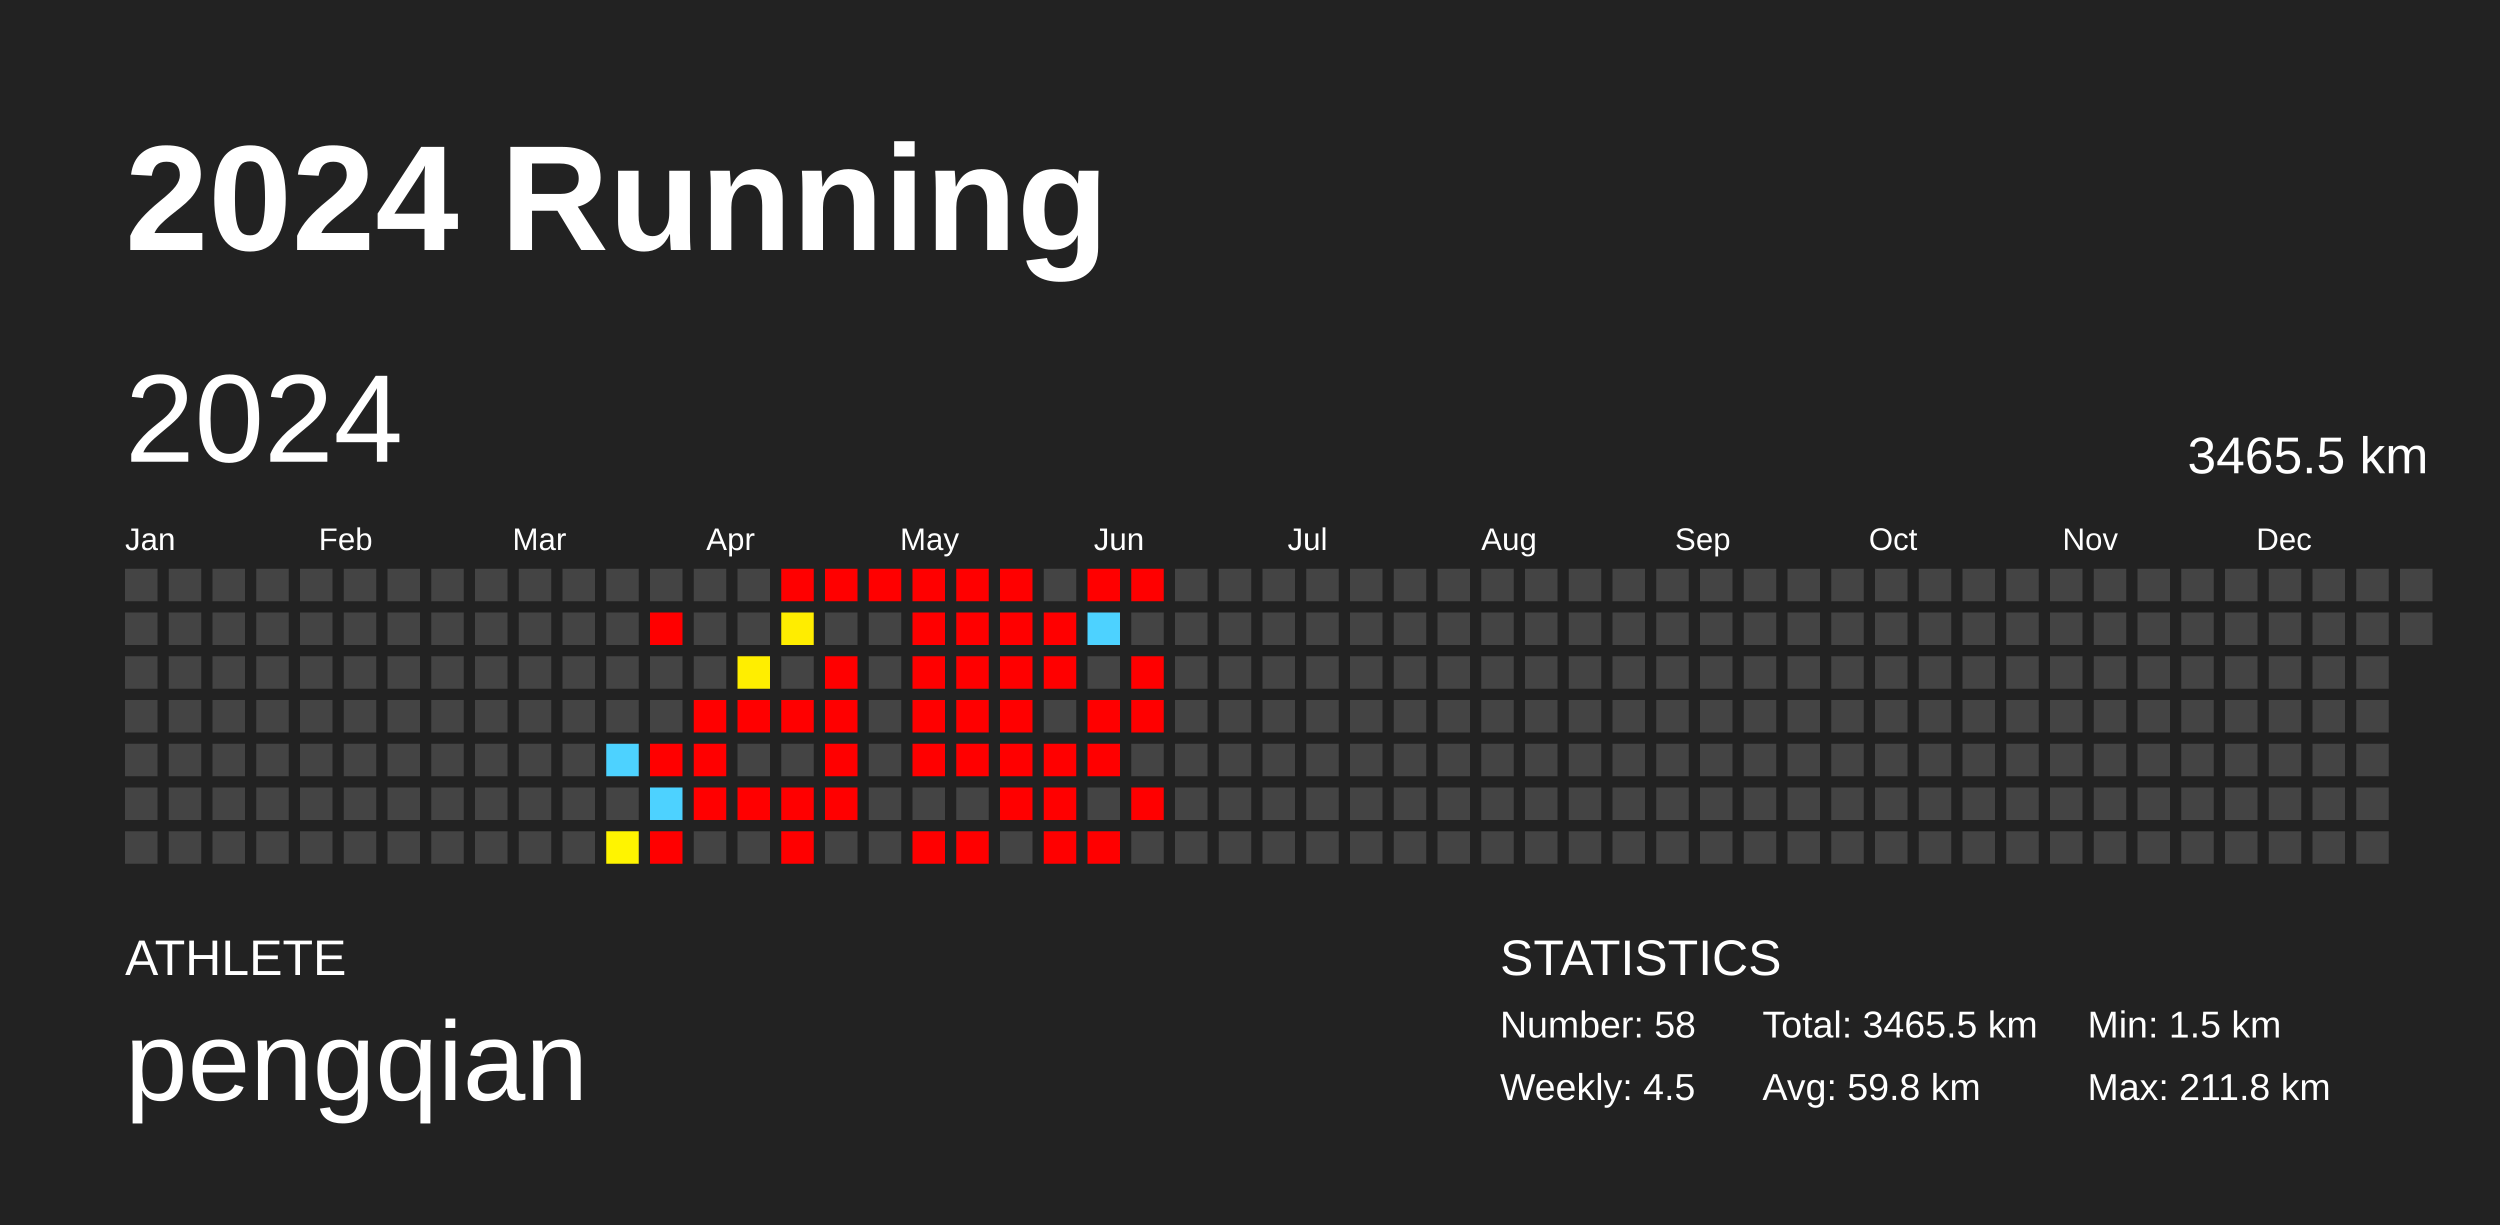
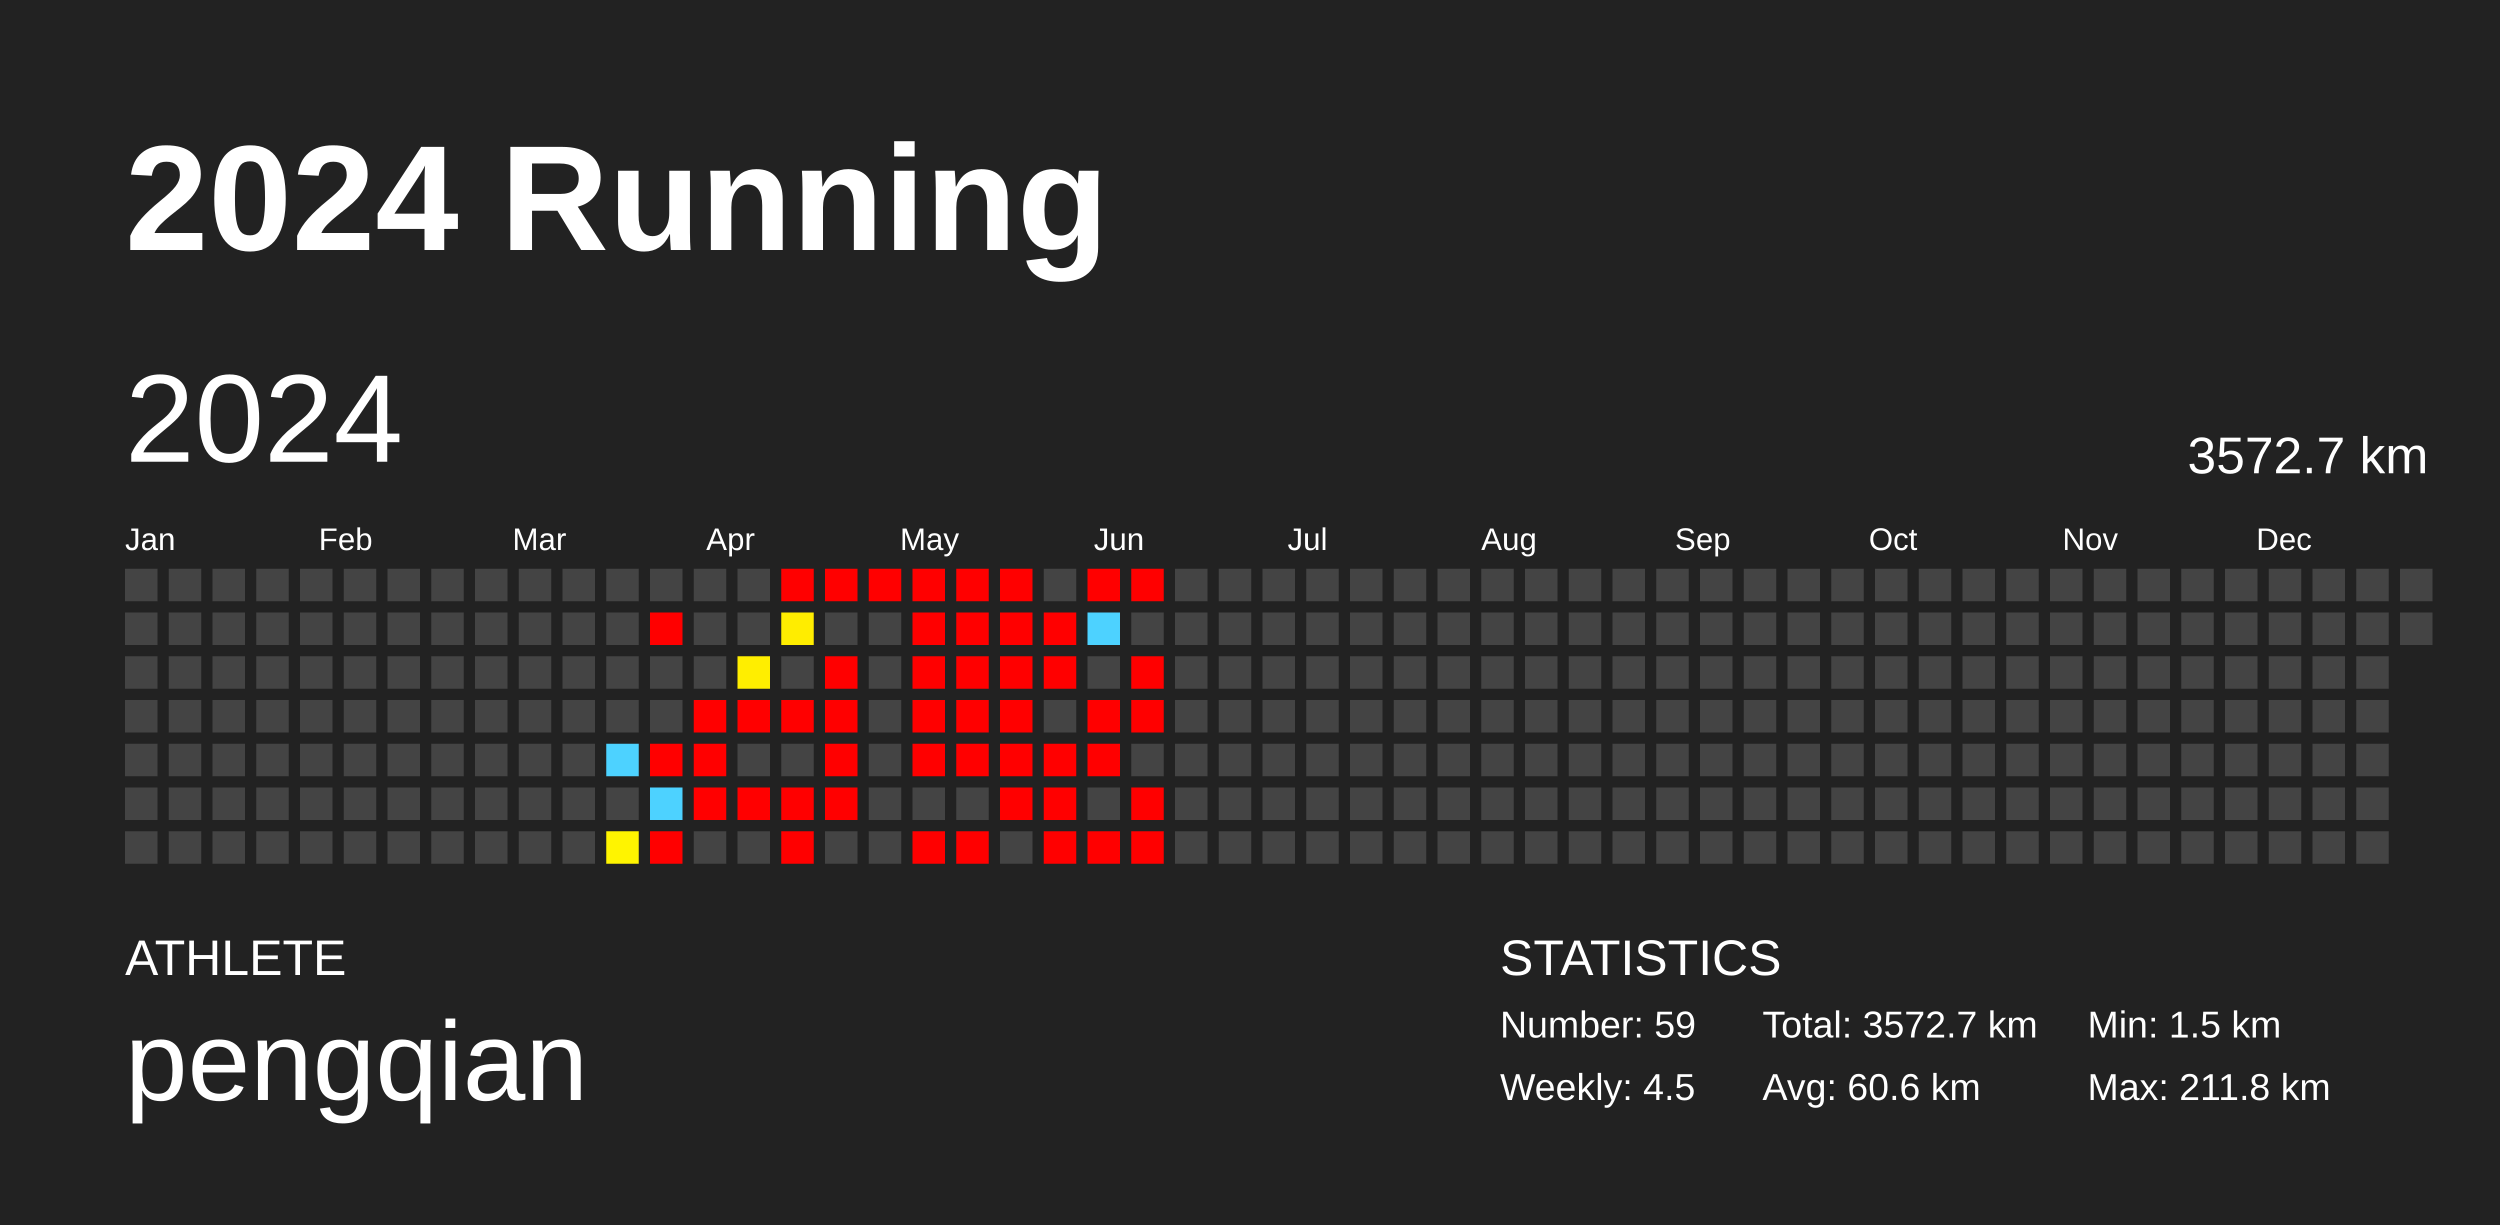
<svg xmlns="http://www.w3.org/2000/svg" baseProfile="full" height="98mm" version="1.1" viewBox="0,0,200,98" width="200mm">
  <defs />
  <rect fill="#222222" height="98" width="200" x="0" y="0" />
  <text fill="#FFFFFF" style="font-size:12px; font-family:Arial; font-weight:bold;" x="10" y="20">2024 Running</text>
  <text fill="#FFFFFF" style="font-size:4px; font-family:Arial" x="10" y="78">ATHLETE</text>
  <text fill="#FFFFFF" style="font-size:9px; font-family:Arial" x="10" y="88">pengqian</text>
  <text fill="#FFFFFF" style="font-size:4px; font-family:Arial" x="120" y="78">STATISTICS</text>
-   <text fill="#FFFFFF" style="font-size:3px; font-family:Arial" x="120" y="83">Number: 58</text>
+   <text fill="#FFFFFF" style="font-size:3px; font-family:Arial" x="120" y="83">Number: 59</text>
  <text fill="#FFFFFF" style="font-size:3px; font-family:Arial" x="120" y="88">Weekly: 4.5</text>
-   <text fill="#FFFFFF" style="font-size:3px; font-family:Arial" x="141" y="83">Total: 3465.5 km</text>
-   <text fill="#FFFFFF" style="font-size:3px; font-family:Arial" x="141" y="88">Avg: 59.8 km</text>
+   <text fill="#FFFFFF" style="font-size:3px; font-family:Arial" x="141" y="83">Total: 3572.7 km</text>
+   <text fill="#FFFFFF" style="font-size:3px; font-family:Arial" x="141" y="88">Avg: 60.6 km</text>
  <text fill="#FFFFFF" style="font-size:3px; font-family:Arial" x="167" y="83">Min: 1.5 km</text>
  <text fill="#FFFFFF" style="font-size:3px; font-family:Arial" x="167" y="88">Max: 211.8 km</text>
  <text dominant-baseline="hanging" fill="#FFFFFF" style="font-size:10.0px; font-family:Arial;" x="10" y="30">2024</text>
-   <text dominant-baseline="hanging" fill="#FFFFFF" style="font-size:4.125px; font-family:Arial;" x="175" y="35">3465.5 km</text>
+   <text dominant-baseline="hanging" fill="#FFFFFF" style="font-size:4.125px; font-family:Arial;" x="175" y="35">3572.7 km</text>
  <text fill="#FFFFFF" style="font-size:2.5px; font-family:Arial" x="10.0" y="44">Jan</text>
  <text fill="#FFFFFF" style="font-size:2.5px; font-family:Arial" x="25.5" y="44">Feb</text>
  <text fill="#FFFFFF" style="font-size:2.5px; font-family:Arial" x="41.0" y="44">Mar</text>
  <text fill="#FFFFFF" style="font-size:2.5px; font-family:Arial" x="56.5" y="44">Apr</text>
  <text fill="#FFFFFF" style="font-size:2.5px; font-family:Arial" x="72.0" y="44">May</text>
  <text fill="#FFFFFF" style="font-size:2.5px; font-family:Arial" x="87.5" y="44">Jun</text>
  <text fill="#FFFFFF" style="font-size:2.5px; font-family:Arial" x="103.0" y="44">Jul</text>
  <text fill="#FFFFFF" style="font-size:2.5px; font-family:Arial" x="118.5" y="44">Aug</text>
  <text fill="#FFFFFF" style="font-size:2.5px; font-family:Arial" x="134.0" y="44">Sep</text>
  <text fill="#FFFFFF" style="font-size:2.5px; font-family:Arial" x="149.5" y="44">Oct</text>
  <text fill="#FFFFFF" style="font-size:2.5px; font-family:Arial" x="165.0" y="44">Nov</text>
  <text fill="#FFFFFF" style="font-size:2.5px; font-family:Arial" x="180.5" y="44">Dec</text>
  <rect fill="#444444" height="2.6" width="2.6" x="10.0" y="45.5" />
  <rect fill="#444444" height="2.6" width="2.6" x="10.0" y="49.0" />
  <rect fill="#444444" height="2.6" width="2.6" x="10.0" y="52.5" />
  <rect fill="#444444" height="2.6" width="2.6" x="10.0" y="56.0" />
  <rect fill="#444444" height="2.6" width="2.6" x="10.0" y="59.5" />
  <rect fill="#444444" height="2.6" width="2.6" x="10.0" y="63.0" />
  <rect fill="#444444" height="2.6" width="2.6" x="10.0" y="66.5" />
  <rect fill="#444444" height="2.6" width="2.6" x="13.5" y="45.5" />
  <rect fill="#444444" height="2.6" width="2.6" x="13.5" y="49.0" />
  <rect fill="#444444" height="2.6" width="2.6" x="13.5" y="52.5" />
  <rect fill="#444444" height="2.6" width="2.6" x="13.5" y="56.0" />
  <rect fill="#444444" height="2.6" width="2.6" x="13.5" y="59.5" />
  <rect fill="#444444" height="2.6" width="2.6" x="13.5" y="63.0" />
  <rect fill="#444444" height="2.6" width="2.6" x="13.5" y="66.5" />
  <rect fill="#444444" height="2.6" width="2.6" x="17.0" y="45.5" />
  <rect fill="#444444" height="2.6" width="2.6" x="17.0" y="49.0" />
  <rect fill="#444444" height="2.6" width="2.6" x="17.0" y="52.5" />
  <rect fill="#444444" height="2.6" width="2.6" x="17.0" y="56.0" />
  <rect fill="#444444" height="2.6" width="2.6" x="17.0" y="59.5" />
  <rect fill="#444444" height="2.6" width="2.6" x="17.0" y="63.0" />
  <rect fill="#444444" height="2.6" width="2.6" x="17.0" y="66.5" />
  <rect fill="#444444" height="2.6" width="2.6" x="20.5" y="45.5" />
  <rect fill="#444444" height="2.6" width="2.6" x="20.5" y="49.0" />
  <rect fill="#444444" height="2.6" width="2.6" x="20.5" y="52.5" />
  <rect fill="#444444" height="2.6" width="2.6" x="20.5" y="56.0" />
  <rect fill="#444444" height="2.6" width="2.6" x="20.5" y="59.5" />
  <rect fill="#444444" height="2.6" width="2.6" x="20.5" y="63.0" />
  <rect fill="#444444" height="2.6" width="2.6" x="20.5" y="66.5" />
  <rect fill="#444444" height="2.6" width="2.6" x="24.0" y="45.5" />
  <rect fill="#444444" height="2.6" width="2.6" x="24.0" y="49.0" />
  <rect fill="#444444" height="2.6" width="2.6" x="24.0" y="52.5" />
  <rect fill="#444444" height="2.6" width="2.6" x="24.0" y="56.0" />
  <rect fill="#444444" height="2.6" width="2.6" x="24.0" y="59.5" />
  <rect fill="#444444" height="2.6" width="2.6" x="24.0" y="63.0" />
  <rect fill="#444444" height="2.6" width="2.6" x="24.0" y="66.5" />
  <rect fill="#444444" height="2.6" width="2.6" x="27.5" y="45.5" />
  <rect fill="#444444" height="2.6" width="2.6" x="27.5" y="49.0" />
  <rect fill="#444444" height="2.6" width="2.6" x="27.5" y="52.5" />
  <rect fill="#444444" height="2.6" width="2.6" x="27.5" y="56.0" />
  <rect fill="#444444" height="2.6" width="2.6" x="27.5" y="59.5" />
  <rect fill="#444444" height="2.6" width="2.6" x="27.5" y="63.0" />
  <rect fill="#444444" height="2.6" width="2.6" x="27.5" y="66.5" />
  <rect fill="#444444" height="2.6" width="2.6" x="31.0" y="45.5" />
  <rect fill="#444444" height="2.6" width="2.6" x="31.0" y="49.0" />
  <rect fill="#444444" height="2.6" width="2.6" x="31.0" y="52.5" />
  <rect fill="#444444" height="2.6" width="2.6" x="31.0" y="56.0" />
  <rect fill="#444444" height="2.6" width="2.6" x="31.0" y="59.5" />
  <rect fill="#444444" height="2.6" width="2.6" x="31.0" y="63.0" />
  <rect fill="#444444" height="2.6" width="2.6" x="31.0" y="66.5" />
  <rect fill="#444444" height="2.6" width="2.6" x="34.5" y="45.5" />
  <rect fill="#444444" height="2.6" width="2.6" x="34.5" y="49.0" />
  <rect fill="#444444" height="2.6" width="2.6" x="34.5" y="52.5" />
  <rect fill="#444444" height="2.6" width="2.6" x="34.5" y="56.0" />
  <rect fill="#444444" height="2.6" width="2.6" x="34.5" y="59.5" />
  <rect fill="#444444" height="2.6" width="2.6" x="34.5" y="63.0" />
  <rect fill="#444444" height="2.6" width="2.6" x="34.5" y="66.5" />
  <rect fill="#444444" height="2.6" width="2.6" x="38.0" y="45.5" />
  <rect fill="#444444" height="2.6" width="2.6" x="38.0" y="49.0" />
  <rect fill="#444444" height="2.6" width="2.6" x="38.0" y="52.5" />
  <rect fill="#444444" height="2.6" width="2.6" x="38.0" y="56.0" />
  <rect fill="#444444" height="2.6" width="2.6" x="38.0" y="59.5" />
  <rect fill="#444444" height="2.6" width="2.6" x="38.0" y="63.0" />
  <rect fill="#444444" height="2.6" width="2.6" x="38.0" y="66.5" />
  <rect fill="#444444" height="2.6" width="2.6" x="41.5" y="45.5" />
  <rect fill="#444444" height="2.6" width="2.6" x="41.5" y="49.0" />
  <rect fill="#444444" height="2.6" width="2.6" x="41.5" y="52.5" />
  <rect fill="#444444" height="2.6" width="2.6" x="41.5" y="56.0" />
  <rect fill="#444444" height="2.6" width="2.6" x="41.5" y="59.5" />
  <rect fill="#444444" height="2.6" width="2.6" x="41.5" y="63.0" />
  <rect fill="#444444" height="2.6" width="2.6" x="41.5" y="66.5" />
  <rect fill="#444444" height="2.6" width="2.6" x="45.0" y="45.5" />
  <rect fill="#444444" height="2.6" width="2.6" x="45.0" y="49.0" />
  <rect fill="#444444" height="2.6" width="2.6" x="45.0" y="52.5" />
  <rect fill="#444444" height="2.6" width="2.6" x="45.0" y="56.0" />
  <rect fill="#444444" height="2.6" width="2.6" x="45.0" y="59.5" />
  <rect fill="#444444" height="2.6" width="2.6" x="45.0" y="63.0" />
  <rect fill="#444444" height="2.6" width="2.6" x="45.0" y="66.5" />
  <rect fill="#444444" height="2.6" width="2.6" x="48.5" y="45.5" />
  <rect fill="#444444" height="2.6" width="2.6" x="48.5" y="49.0" />
  <rect fill="#444444" height="2.6" width="2.6" x="48.5" y="52.5" />
  <rect fill="#444444" height="2.6" width="2.6" x="48.5" y="56.0" />
  <rect fill="#4dd2ff" height="2.6" width="2.6" x="48.5" y="59.5" />
  <rect fill="#444444" height="2.6" width="2.6" x="48.5" y="63.0" />
  <rect fill="#fff400" height="2.6" width="2.6" x="48.5" y="66.5" />
  <rect fill="#444444" height="2.6" width="2.6" x="52.0" y="45.5" />
  <rect fill="red" height="2.6" width="2.6" x="52.0" y="49.0" />
  <rect fill="#444444" height="2.6" width="2.6" x="52.0" y="52.5" />
  <rect fill="#444444" height="2.6" width="2.6" x="52.0" y="56.0" />
  <rect fill="red" height="2.6" width="2.6" x="52.0" y="59.5" />
  <rect fill="#4dd2ff" height="2.6" width="2.6" x="52.0" y="63.0" />
  <rect fill="red" height="2.6" width="2.6" x="52.0" y="66.5" />
  <rect fill="#444444" height="2.6" width="2.6" x="55.5" y="45.5" />
  <rect fill="#444444" height="2.6" width="2.6" x="55.5" y="49.0" />
  <rect fill="#444444" height="2.6" width="2.6" x="55.5" y="52.5" />
  <rect fill="red" height="2.6" width="2.6" x="55.5" y="56.0" />
  <rect fill="red" height="2.6" width="2.6" x="55.5" y="59.5" />
  <rect fill="red" height="2.6" width="2.6" x="55.5" y="63.0" />
  <rect fill="#444444" height="2.6" width="2.6" x="55.5" y="66.5" />
  <rect fill="#444444" height="2.6" width="2.6" x="59.0" y="45.5" />
  <rect fill="#444444" height="2.6" width="2.6" x="59.0" y="49.0" />
  <rect fill="#ffee00" height="2.6" width="2.6" x="59.0" y="52.5" />
  <rect fill="red" height="2.6" width="2.6" x="59.0" y="56.0" />
  <rect fill="#444444" height="2.6" width="2.6" x="59.0" y="59.5" />
  <rect fill="red" height="2.6" width="2.6" x="59.0" y="63.0" />
  <rect fill="#444444" height="2.6" width="2.6" x="59.0" y="66.5" />
  <rect fill="red" height="2.6" width="2.6" x="62.5" y="45.5" />
  <rect fill="#ffed00" height="2.6" width="2.6" x="62.5" y="49.0" />
  <rect fill="#444444" height="2.6" width="2.6" x="62.5" y="52.5" />
  <rect fill="red" height="2.6" width="2.6" x="62.5" y="56.0" />
  <rect fill="#444444" height="2.6" width="2.6" x="62.5" y="59.5" />
  <rect fill="red" height="2.6" width="2.6" x="62.5" y="63.0" />
  <rect fill="red" height="2.6" width="2.6" x="62.5" y="66.5" />
  <rect fill="red" height="2.6" width="2.6" x="66.0" y="45.5" />
  <rect fill="#444444" height="2.6" width="2.6" x="66.0" y="49.0" />
  <rect fill="red" height="2.6" width="2.6" x="66.0" y="52.5" />
  <rect fill="red" height="2.6" width="2.6" x="66.0" y="56.0" />
  <rect fill="red" height="2.6" width="2.6" x="66.0" y="59.5" />
  <rect fill="red" height="2.6" width="2.6" x="66.0" y="63.0" />
  <rect fill="#444444" height="2.6" width="2.6" x="66.0" y="66.5" />
  <rect fill="red" height="2.6" width="2.6" x="69.5" y="45.5" />
  <rect fill="#444444" height="2.6" width="2.6" x="69.5" y="49.0" />
  <rect fill="#444444" height="2.6" width="2.6" x="69.5" y="52.5" />
  <rect fill="#444444" height="2.6" width="2.6" x="69.5" y="56.0" />
  <rect fill="#444444" height="2.6" width="2.6" x="69.5" y="59.5" />
  <rect fill="#444444" height="2.6" width="2.6" x="69.5" y="63.0" />
  <rect fill="#444444" height="2.6" width="2.6" x="69.5" y="66.5" />
  <rect fill="red" height="2.6" width="2.6" x="73.0" y="45.5" />
  <rect fill="red" height="2.6" width="2.6" x="73.0" y="49.0" />
  <rect fill="red" height="2.6" width="2.6" x="73.0" y="52.5" />
  <rect fill="red" height="2.6" width="2.6" x="73.0" y="56.0" />
  <rect fill="red" height="2.6" width="2.6" x="73.0" y="59.5" />
  <rect fill="#444444" height="2.6" width="2.6" x="73.0" y="63.0" />
  <rect fill="red" height="2.6" width="2.6" x="73.0" y="66.5" />
  <rect fill="red" height="2.6" width="2.6" x="76.5" y="45.5" />
  <rect fill="red" height="2.6" width="2.6" x="76.5" y="49.0" />
  <rect fill="red" height="2.6" width="2.6" x="76.5" y="52.5" />
  <rect fill="red" height="2.6" width="2.6" x="76.5" y="56.0" />
  <rect fill="red" height="2.6" width="2.6" x="76.5" y="59.5" />
  <rect fill="#444444" height="2.6" width="2.6" x="76.5" y="63.0" />
  <rect fill="red" height="2.6" width="2.6" x="76.5" y="66.5" />
  <rect fill="red" height="2.6" width="2.6" x="80.0" y="45.5" />
  <rect fill="red" height="2.6" width="2.6" x="80.0" y="49.0" />
  <rect fill="red" height="2.6" width="2.6" x="80.0" y="52.5" />
  <rect fill="red" height="2.6" width="2.6" x="80.0" y="56.0" />
  <rect fill="red" height="2.6" width="2.6" x="80.0" y="59.5" />
  <rect fill="red" height="2.6" width="2.6" x="80.0" y="63.0" />
  <rect fill="#444444" height="2.6" width="2.6" x="80.0" y="66.5" />
  <rect fill="#444444" height="2.6" width="2.6" x="83.5" y="45.5" />
  <rect fill="red" height="2.6" width="2.6" x="83.5" y="49.0" />
  <rect fill="red" height="2.6" width="2.6" x="83.5" y="52.5" />
  <rect fill="#444444" height="2.6" width="2.6" x="83.5" y="56.0" />
  <rect fill="red" height="2.6" width="2.6" x="83.5" y="59.5" />
  <rect fill="red" height="2.6" width="2.6" x="83.5" y="63.0" />
  <rect fill="red" height="2.6" width="2.6" x="83.5" y="66.5" />
  <rect fill="red" height="2.6" width="2.6" x="87.0" y="45.5" />
  <rect fill="#4dd2ff" height="2.6" width="2.6" x="87.0" y="49.0" />
  <rect fill="#444444" height="2.6" width="2.6" x="87.0" y="52.5" />
  <rect fill="red" height="2.6" width="2.6" x="87.0" y="56.0" />
  <rect fill="red" height="2.6" width="2.6" x="87.0" y="59.5" />
  <rect fill="#444444" height="2.6" width="2.6" x="87.0" y="63.0" />
  <rect fill="red" height="2.6" width="2.6" x="87.0" y="66.5" />
  <rect fill="red" height="2.6" width="2.6" x="90.5" y="45.5" />
  <rect fill="#444444" height="2.6" width="2.6" x="90.5" y="49.0" />
  <rect fill="red" height="2.6" width="2.6" x="90.5" y="52.5" />
  <rect fill="red" height="2.6" width="2.6" x="90.5" y="56.0" />
  <rect fill="#444444" height="2.6" width="2.6" x="90.5" y="59.5" />
  <rect fill="red" height="2.6" width="2.6" x="90.5" y="63.0" />
-   <rect fill="#444444" height="2.6" width="2.6" x="90.5" y="66.5" />
+   <rect fill="red" height="2.6" width="2.6" x="90.5" y="66.5" />
  <rect fill="#444444" height="2.6" width="2.6" x="94.0" y="45.5" />
  <rect fill="#444444" height="2.6" width="2.6" x="94.0" y="49.0" />
  <rect fill="#444444" height="2.6" width="2.6" x="94.0" y="52.5" />
  <rect fill="#444444" height="2.6" width="2.6" x="94.0" y="56.0" />
  <rect fill="#444444" height="2.6" width="2.6" x="94.0" y="59.5" />
  <rect fill="#444444" height="2.6" width="2.6" x="94.0" y="63.0" />
  <rect fill="#444444" height="2.6" width="2.6" x="94.0" y="66.5" />
  <rect fill="#444444" height="2.6" width="2.6" x="97.5" y="45.5" />
  <rect fill="#444444" height="2.6" width="2.6" x="97.5" y="49.0" />
  <rect fill="#444444" height="2.6" width="2.6" x="97.5" y="52.5" />
  <rect fill="#444444" height="2.6" width="2.6" x="97.5" y="56.0" />
  <rect fill="#444444" height="2.6" width="2.6" x="97.5" y="59.5" />
  <rect fill="#444444" height="2.6" width="2.6" x="97.5" y="63.0" />
  <rect fill="#444444" height="2.6" width="2.6" x="97.5" y="66.5" />
  <rect fill="#444444" height="2.6" width="2.6" x="101.0" y="45.5" />
  <rect fill="#444444" height="2.6" width="2.6" x="101.0" y="49.0" />
  <rect fill="#444444" height="2.6" width="2.6" x="101.0" y="52.5" />
  <rect fill="#444444" height="2.6" width="2.6" x="101.0" y="56.0" />
  <rect fill="#444444" height="2.6" width="2.6" x="101.0" y="59.5" />
  <rect fill="#444444" height="2.6" width="2.6" x="101.0" y="63.0" />
  <rect fill="#444444" height="2.6" width="2.6" x="101.0" y="66.5" />
  <rect fill="#444444" height="2.6" width="2.6" x="104.5" y="45.5" />
  <rect fill="#444444" height="2.6" width="2.6" x="104.5" y="49.0" />
  <rect fill="#444444" height="2.6" width="2.6" x="104.5" y="52.5" />
  <rect fill="#444444" height="2.6" width="2.6" x="104.5" y="56.0" />
  <rect fill="#444444" height="2.6" width="2.6" x="104.5" y="59.5" />
  <rect fill="#444444" height="2.6" width="2.6" x="104.5" y="63.0" />
  <rect fill="#444444" height="2.6" width="2.6" x="104.5" y="66.5" />
  <rect fill="#444444" height="2.6" width="2.6" x="108.0" y="45.5" />
  <rect fill="#444444" height="2.6" width="2.6" x="108.0" y="49.0" />
  <rect fill="#444444" height="2.6" width="2.6" x="108.0" y="52.5" />
  <rect fill="#444444" height="2.6" width="2.6" x="108.0" y="56.0" />
  <rect fill="#444444" height="2.6" width="2.6" x="108.0" y="59.5" />
  <rect fill="#444444" height="2.6" width="2.6" x="108.0" y="63.0" />
  <rect fill="#444444" height="2.6" width="2.6" x="108.0" y="66.5" />
  <rect fill="#444444" height="2.6" width="2.6" x="111.5" y="45.5" />
  <rect fill="#444444" height="2.6" width="2.6" x="111.5" y="49.0" />
  <rect fill="#444444" height="2.6" width="2.6" x="111.5" y="52.5" />
  <rect fill="#444444" height="2.6" width="2.6" x="111.5" y="56.0" />
  <rect fill="#444444" height="2.6" width="2.6" x="111.5" y="59.5" />
  <rect fill="#444444" height="2.6" width="2.6" x="111.5" y="63.0" />
  <rect fill="#444444" height="2.6" width="2.6" x="111.5" y="66.5" />
  <rect fill="#444444" height="2.6" width="2.6" x="115.0" y="45.5" />
  <rect fill="#444444" height="2.6" width="2.6" x="115.0" y="49.0" />
  <rect fill="#444444" height="2.6" width="2.6" x="115.0" y="52.5" />
  <rect fill="#444444" height="2.6" width="2.6" x="115.0" y="56.0" />
  <rect fill="#444444" height="2.6" width="2.6" x="115.0" y="59.5" />
  <rect fill="#444444" height="2.6" width="2.6" x="115.0" y="63.0" />
  <rect fill="#444444" height="2.6" width="2.6" x="115.0" y="66.5" />
  <rect fill="#444444" height="2.6" width="2.6" x="118.5" y="45.5" />
  <rect fill="#444444" height="2.6" width="2.6" x="118.5" y="49.0" />
  <rect fill="#444444" height="2.6" width="2.6" x="118.5" y="52.5" />
  <rect fill="#444444" height="2.6" width="2.6" x="118.5" y="56.0" />
  <rect fill="#444444" height="2.6" width="2.6" x="118.5" y="59.5" />
  <rect fill="#444444" height="2.6" width="2.6" x="118.5" y="63.0" />
  <rect fill="#444444" height="2.6" width="2.6" x="118.5" y="66.5" />
  <rect fill="#444444" height="2.6" width="2.6" x="122.0" y="45.5" />
  <rect fill="#444444" height="2.6" width="2.6" x="122.0" y="49.0" />
  <rect fill="#444444" height="2.6" width="2.6" x="122.0" y="52.5" />
  <rect fill="#444444" height="2.6" width="2.6" x="122.0" y="56.0" />
  <rect fill="#444444" height="2.6" width="2.6" x="122.0" y="59.5" />
  <rect fill="#444444" height="2.6" width="2.6" x="122.0" y="63.0" />
  <rect fill="#444444" height="2.6" width="2.6" x="122.0" y="66.5" />
  <rect fill="#444444" height="2.6" width="2.6" x="125.5" y="45.5" />
  <rect fill="#444444" height="2.6" width="2.6" x="125.5" y="49.0" />
  <rect fill="#444444" height="2.6" width="2.6" x="125.5" y="52.5" />
  <rect fill="#444444" height="2.6" width="2.6" x="125.5" y="56.0" />
  <rect fill="#444444" height="2.6" width="2.6" x="125.5" y="59.5" />
  <rect fill="#444444" height="2.6" width="2.6" x="125.5" y="63.0" />
  <rect fill="#444444" height="2.6" width="2.6" x="125.5" y="66.5" />
  <rect fill="#444444" height="2.6" width="2.6" x="129.0" y="45.5" />
  <rect fill="#444444" height="2.6" width="2.6" x="129.0" y="49.0" />
  <rect fill="#444444" height="2.6" width="2.6" x="129.0" y="52.5" />
  <rect fill="#444444" height="2.6" width="2.6" x="129.0" y="56.0" />
  <rect fill="#444444" height="2.6" width="2.6" x="129.0" y="59.5" />
  <rect fill="#444444" height="2.6" width="2.6" x="129.0" y="63.0" />
  <rect fill="#444444" height="2.6" width="2.6" x="129.0" y="66.5" />
  <rect fill="#444444" height="2.6" width="2.6" x="132.5" y="45.5" />
  <rect fill="#444444" height="2.6" width="2.6" x="132.5" y="49.0" />
  <rect fill="#444444" height="2.6" width="2.6" x="132.5" y="52.5" />
  <rect fill="#444444" height="2.6" width="2.6" x="132.5" y="56.0" />
  <rect fill="#444444" height="2.6" width="2.6" x="132.5" y="59.5" />
  <rect fill="#444444" height="2.6" width="2.6" x="132.5" y="63.0" />
  <rect fill="#444444" height="2.6" width="2.6" x="132.5" y="66.5" />
  <rect fill="#444444" height="2.6" width="2.6" x="136.0" y="45.5" />
  <rect fill="#444444" height="2.6" width="2.6" x="136.0" y="49.0" />
  <rect fill="#444444" height="2.6" width="2.6" x="136.0" y="52.5" />
  <rect fill="#444444" height="2.6" width="2.6" x="136.0" y="56.0" />
  <rect fill="#444444" height="2.6" width="2.6" x="136.0" y="59.5" />
  <rect fill="#444444" height="2.6" width="2.6" x="136.0" y="63.0" />
  <rect fill="#444444" height="2.6" width="2.6" x="136.0" y="66.5" />
  <rect fill="#444444" height="2.6" width="2.6" x="139.5" y="45.5" />
  <rect fill="#444444" height="2.6" width="2.6" x="139.5" y="49.0" />
  <rect fill="#444444" height="2.6" width="2.6" x="139.5" y="52.5" />
  <rect fill="#444444" height="2.6" width="2.6" x="139.5" y="56.0" />
  <rect fill="#444444" height="2.6" width="2.6" x="139.5" y="59.5" />
  <rect fill="#444444" height="2.6" width="2.6" x="139.5" y="63.0" />
  <rect fill="#444444" height="2.6" width="2.6" x="139.5" y="66.5" />
  <rect fill="#444444" height="2.6" width="2.6" x="143.0" y="45.5" />
  <rect fill="#444444" height="2.6" width="2.6" x="143.0" y="49.0" />
  <rect fill="#444444" height="2.6" width="2.6" x="143.0" y="52.5" />
  <rect fill="#444444" height="2.6" width="2.6" x="143.0" y="56.0" />
  <rect fill="#444444" height="2.6" width="2.6" x="143.0" y="59.5" />
  <rect fill="#444444" height="2.6" width="2.6" x="143.0" y="63.0" />
  <rect fill="#444444" height="2.6" width="2.6" x="143.0" y="66.5" />
  <rect fill="#444444" height="2.6" width="2.6" x="146.5" y="45.5" />
  <rect fill="#444444" height="2.6" width="2.6" x="146.5" y="49.0" />
  <rect fill="#444444" height="2.6" width="2.6" x="146.5" y="52.5" />
  <rect fill="#444444" height="2.6" width="2.6" x="146.5" y="56.0" />
  <rect fill="#444444" height="2.6" width="2.6" x="146.5" y="59.5" />
  <rect fill="#444444" height="2.6" width="2.6" x="146.5" y="63.0" />
  <rect fill="#444444" height="2.6" width="2.6" x="146.5" y="66.5" />
  <rect fill="#444444" height="2.6" width="2.6" x="150.0" y="45.5" />
  <rect fill="#444444" height="2.6" width="2.6" x="150.0" y="49.0" />
  <rect fill="#444444" height="2.6" width="2.6" x="150.0" y="52.5" />
  <rect fill="#444444" height="2.6" width="2.6" x="150.0" y="56.0" />
  <rect fill="#444444" height="2.6" width="2.6" x="150.0" y="59.5" />
  <rect fill="#444444" height="2.6" width="2.6" x="150.0" y="63.0" />
  <rect fill="#444444" height="2.6" width="2.6" x="150.0" y="66.5" />
  <rect fill="#444444" height="2.6" width="2.6" x="153.5" y="45.5" />
  <rect fill="#444444" height="2.6" width="2.6" x="153.5" y="49.0" />
  <rect fill="#444444" height="2.6" width="2.6" x="153.5" y="52.5" />
  <rect fill="#444444" height="2.6" width="2.6" x="153.5" y="56.0" />
  <rect fill="#444444" height="2.6" width="2.6" x="153.5" y="59.5" />
  <rect fill="#444444" height="2.6" width="2.6" x="153.5" y="63.0" />
  <rect fill="#444444" height="2.6" width="2.6" x="153.5" y="66.5" />
  <rect fill="#444444" height="2.6" width="2.6" x="157.0" y="45.5" />
  <rect fill="#444444" height="2.6" width="2.6" x="157.0" y="49.0" />
  <rect fill="#444444" height="2.6" width="2.6" x="157.0" y="52.5" />
  <rect fill="#444444" height="2.6" width="2.6" x="157.0" y="56.0" />
  <rect fill="#444444" height="2.6" width="2.6" x="157.0" y="59.5" />
  <rect fill="#444444" height="2.6" width="2.6" x="157.0" y="63.0" />
  <rect fill="#444444" height="2.6" width="2.6" x="157.0" y="66.5" />
  <rect fill="#444444" height="2.6" width="2.6" x="160.5" y="45.5" />
  <rect fill="#444444" height="2.6" width="2.6" x="160.5" y="49.0" />
  <rect fill="#444444" height="2.6" width="2.6" x="160.5" y="52.5" />
  <rect fill="#444444" height="2.6" width="2.6" x="160.5" y="56.0" />
  <rect fill="#444444" height="2.6" width="2.6" x="160.5" y="59.5" />
  <rect fill="#444444" height="2.6" width="2.6" x="160.5" y="63.0" />
  <rect fill="#444444" height="2.6" width="2.6" x="160.5" y="66.5" />
  <rect fill="#444444" height="2.6" width="2.6" x="164.0" y="45.5" />
  <rect fill="#444444" height="2.6" width="2.6" x="164.0" y="49.0" />
  <rect fill="#444444" height="2.6" width="2.6" x="164.0" y="52.5" />
  <rect fill="#444444" height="2.6" width="2.6" x="164.0" y="56.0" />
  <rect fill="#444444" height="2.6" width="2.6" x="164.0" y="59.5" />
  <rect fill="#444444" height="2.6" width="2.6" x="164.0" y="63.0" />
  <rect fill="#444444" height="2.6" width="2.6" x="164.0" y="66.5" />
  <rect fill="#444444" height="2.6" width="2.6" x="167.5" y="45.5" />
  <rect fill="#444444" height="2.6" width="2.6" x="167.5" y="49.0" />
  <rect fill="#444444" height="2.6" width="2.6" x="167.5" y="52.5" />
  <rect fill="#444444" height="2.6" width="2.6" x="167.5" y="56.0" />
  <rect fill="#444444" height="2.6" width="2.6" x="167.5" y="59.5" />
  <rect fill="#444444" height="2.6" width="2.6" x="167.5" y="63.0" />
  <rect fill="#444444" height="2.6" width="2.6" x="167.5" y="66.5" />
  <rect fill="#444444" height="2.6" width="2.6" x="171.0" y="45.5" />
  <rect fill="#444444" height="2.6" width="2.6" x="171.0" y="49.0" />
  <rect fill="#444444" height="2.6" width="2.6" x="171.0" y="52.5" />
  <rect fill="#444444" height="2.6" width="2.6" x="171.0" y="56.0" />
  <rect fill="#444444" height="2.6" width="2.6" x="171.0" y="59.5" />
  <rect fill="#444444" height="2.6" width="2.6" x="171.0" y="63.0" />
  <rect fill="#444444" height="2.6" width="2.6" x="171.0" y="66.5" />
  <rect fill="#444444" height="2.6" width="2.6" x="174.5" y="45.5" />
  <rect fill="#444444" height="2.6" width="2.6" x="174.5" y="49.0" />
  <rect fill="#444444" height="2.6" width="2.6" x="174.5" y="52.5" />
  <rect fill="#444444" height="2.6" width="2.6" x="174.5" y="56.0" />
  <rect fill="#444444" height="2.6" width="2.6" x="174.5" y="59.5" />
  <rect fill="#444444" height="2.6" width="2.6" x="174.5" y="63.0" />
  <rect fill="#444444" height="2.6" width="2.6" x="174.5" y="66.5" />
  <rect fill="#444444" height="2.6" width="2.6" x="178.0" y="45.5" />
  <rect fill="#444444" height="2.6" width="2.6" x="178.0" y="49.0" />
  <rect fill="#444444" height="2.6" width="2.6" x="178.0" y="52.5" />
  <rect fill="#444444" height="2.6" width="2.6" x="178.0" y="56.0" />
  <rect fill="#444444" height="2.6" width="2.6" x="178.0" y="59.5" />
  <rect fill="#444444" height="2.6" width="2.6" x="178.0" y="63.0" />
  <rect fill="#444444" height="2.6" width="2.6" x="178.0" y="66.5" />
  <rect fill="#444444" height="2.6" width="2.6" x="181.5" y="45.5" />
  <rect fill="#444444" height="2.6" width="2.6" x="181.5" y="49.0" />
  <rect fill="#444444" height="2.6" width="2.6" x="181.5" y="52.5" />
  <rect fill="#444444" height="2.6" width="2.6" x="181.5" y="56.0" />
  <rect fill="#444444" height="2.6" width="2.6" x="181.5" y="59.5" />
  <rect fill="#444444" height="2.6" width="2.6" x="181.5" y="63.0" />
  <rect fill="#444444" height="2.6" width="2.6" x="181.5" y="66.5" />
  <rect fill="#444444" height="2.6" width="2.6" x="185.0" y="45.5" />
  <rect fill="#444444" height="2.6" width="2.6" x="185.0" y="49.0" />
  <rect fill="#444444" height="2.6" width="2.6" x="185.0" y="52.5" />
  <rect fill="#444444" height="2.6" width="2.6" x="185.0" y="56.0" />
  <rect fill="#444444" height="2.6" width="2.6" x="185.0" y="59.5" />
  <rect fill="#444444" height="2.6" width="2.6" x="185.0" y="63.0" />
  <rect fill="#444444" height="2.6" width="2.6" x="185.0" y="66.5" />
  <rect fill="#444444" height="2.6" width="2.6" x="188.5" y="45.5" />
  <rect fill="#444444" height="2.6" width="2.6" x="188.5" y="49.0" />
  <rect fill="#444444" height="2.6" width="2.6" x="188.5" y="52.5" />
  <rect fill="#444444" height="2.6" width="2.6" x="188.5" y="56.0" />
  <rect fill="#444444" height="2.6" width="2.6" x="188.5" y="59.5" />
  <rect fill="#444444" height="2.6" width="2.6" x="188.5" y="63.0" />
  <rect fill="#444444" height="2.6" width="2.6" x="188.5" y="66.5" />
  <rect fill="#444444" height="2.6" width="2.6" x="192.0" y="45.5" />
  <rect fill="#444444" height="2.6" width="2.6" x="192.0" y="49.0" />
</svg>
